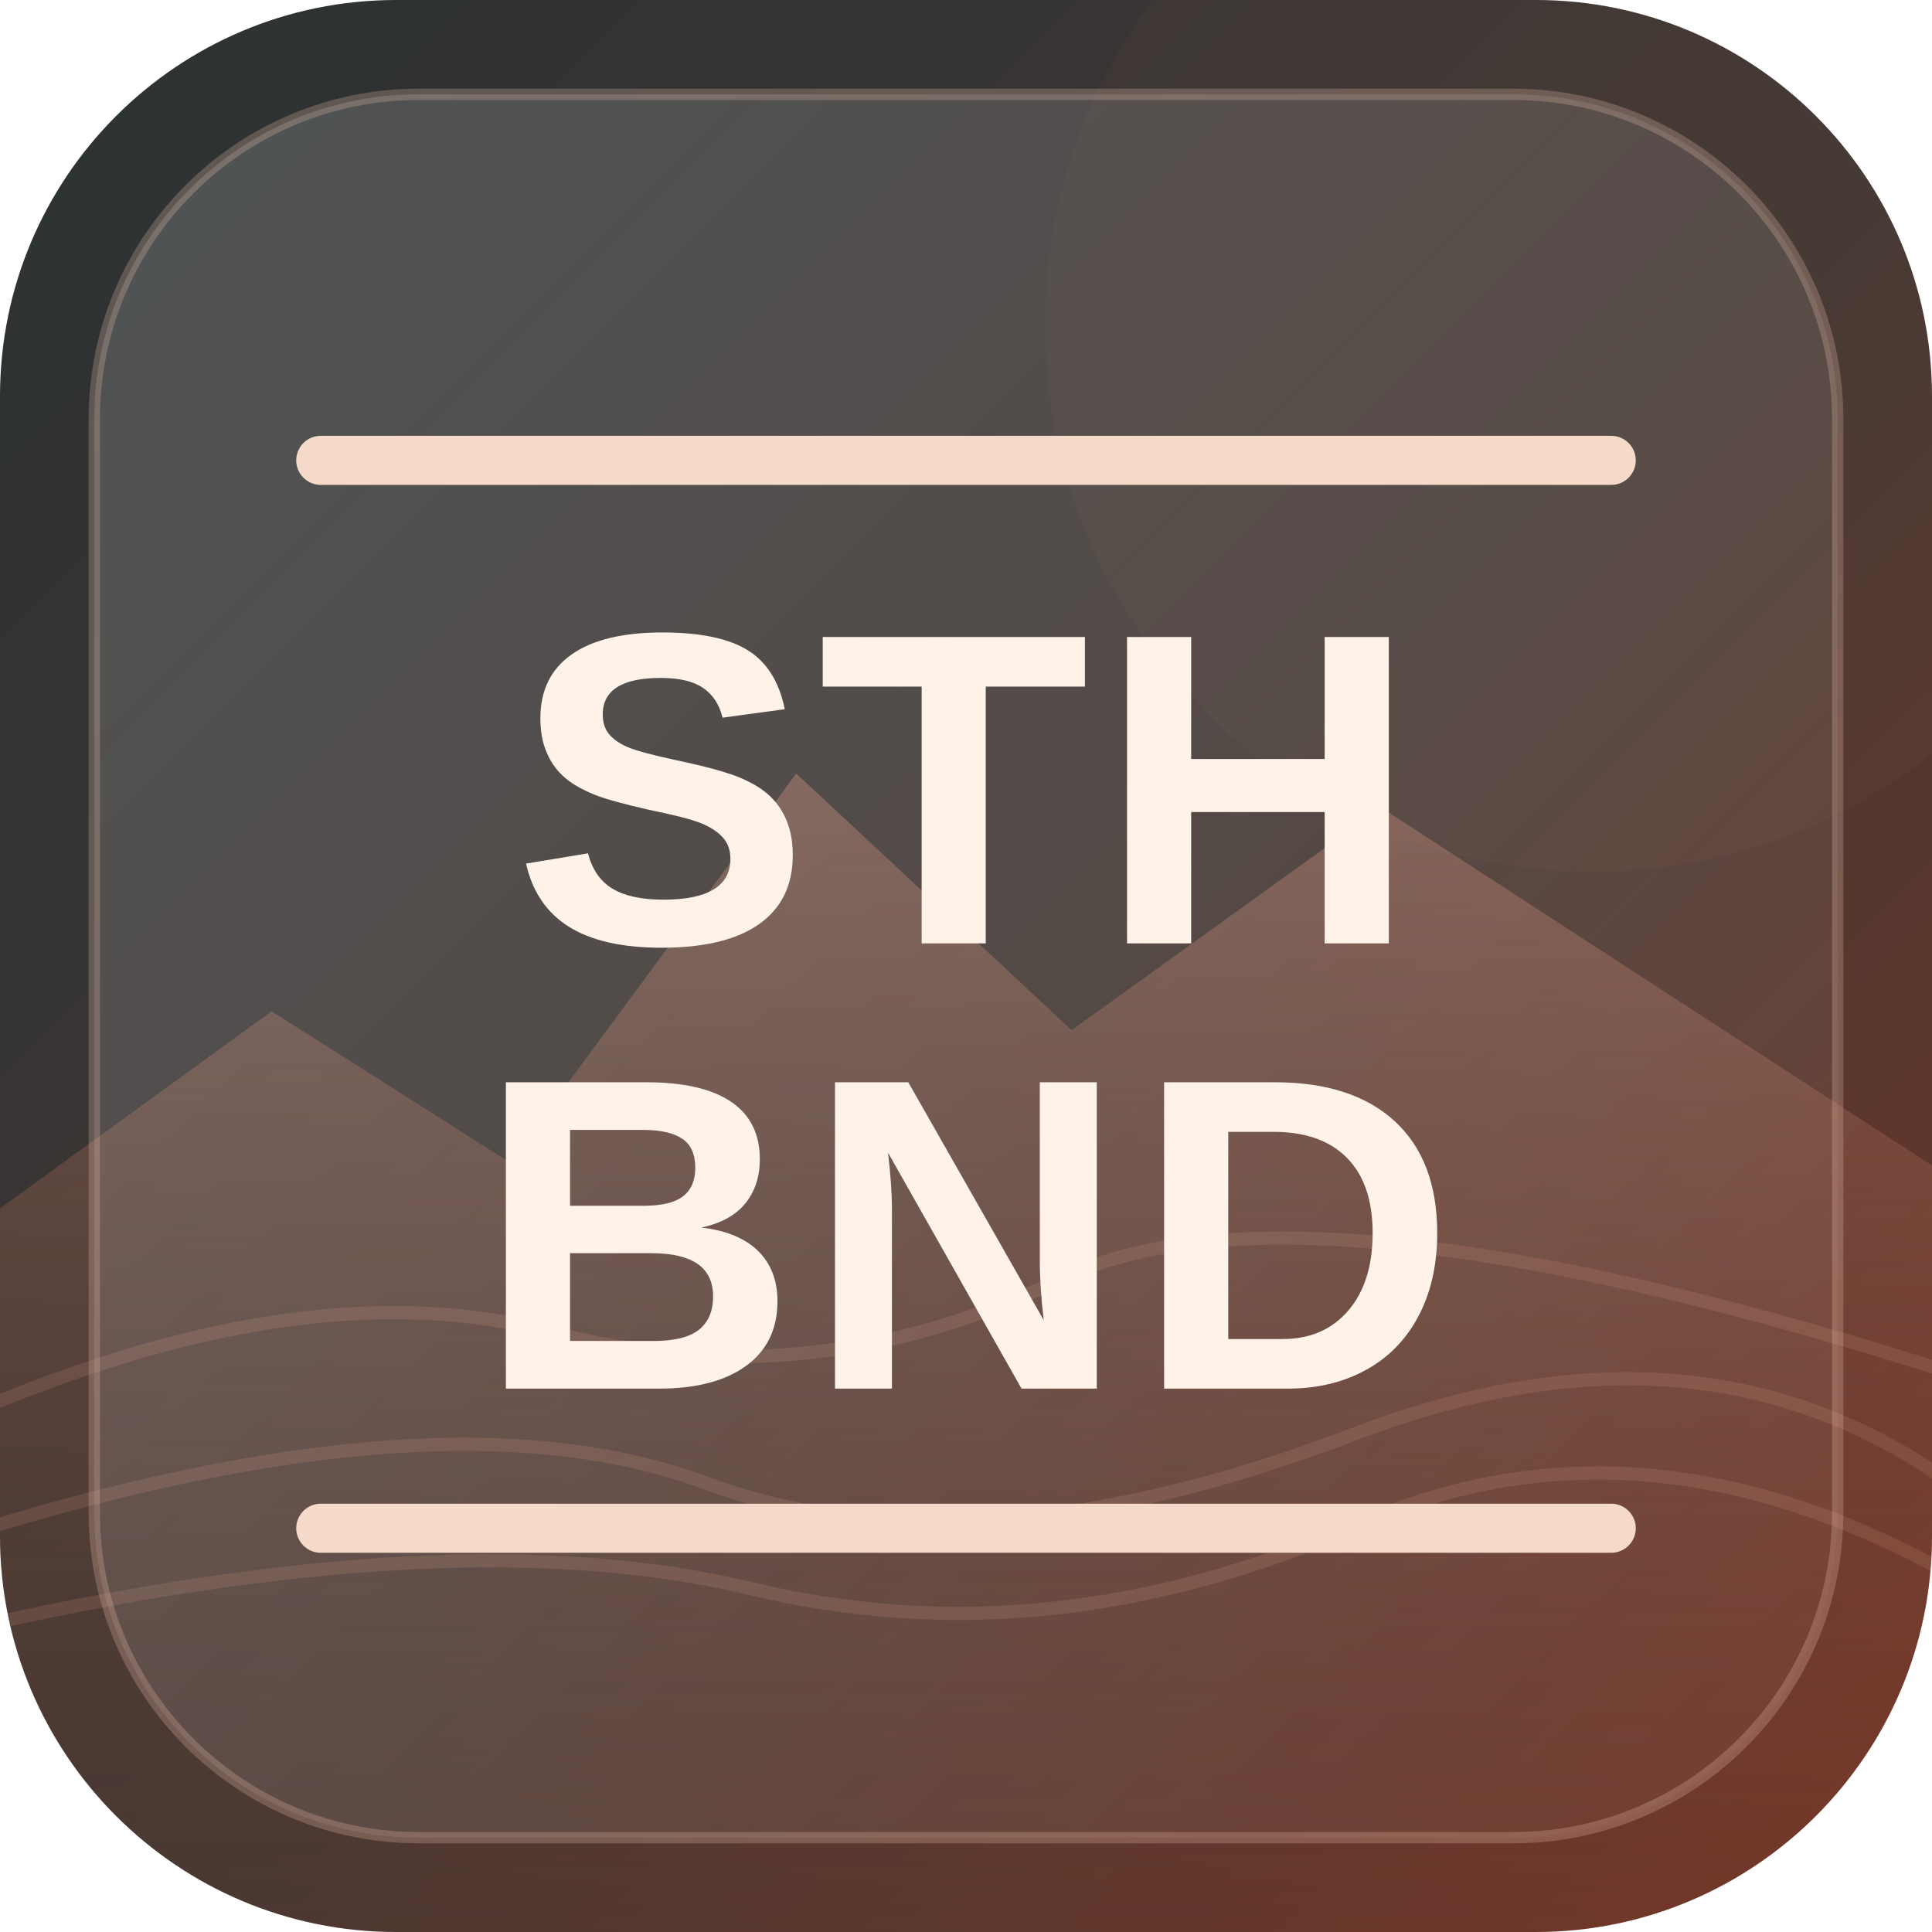
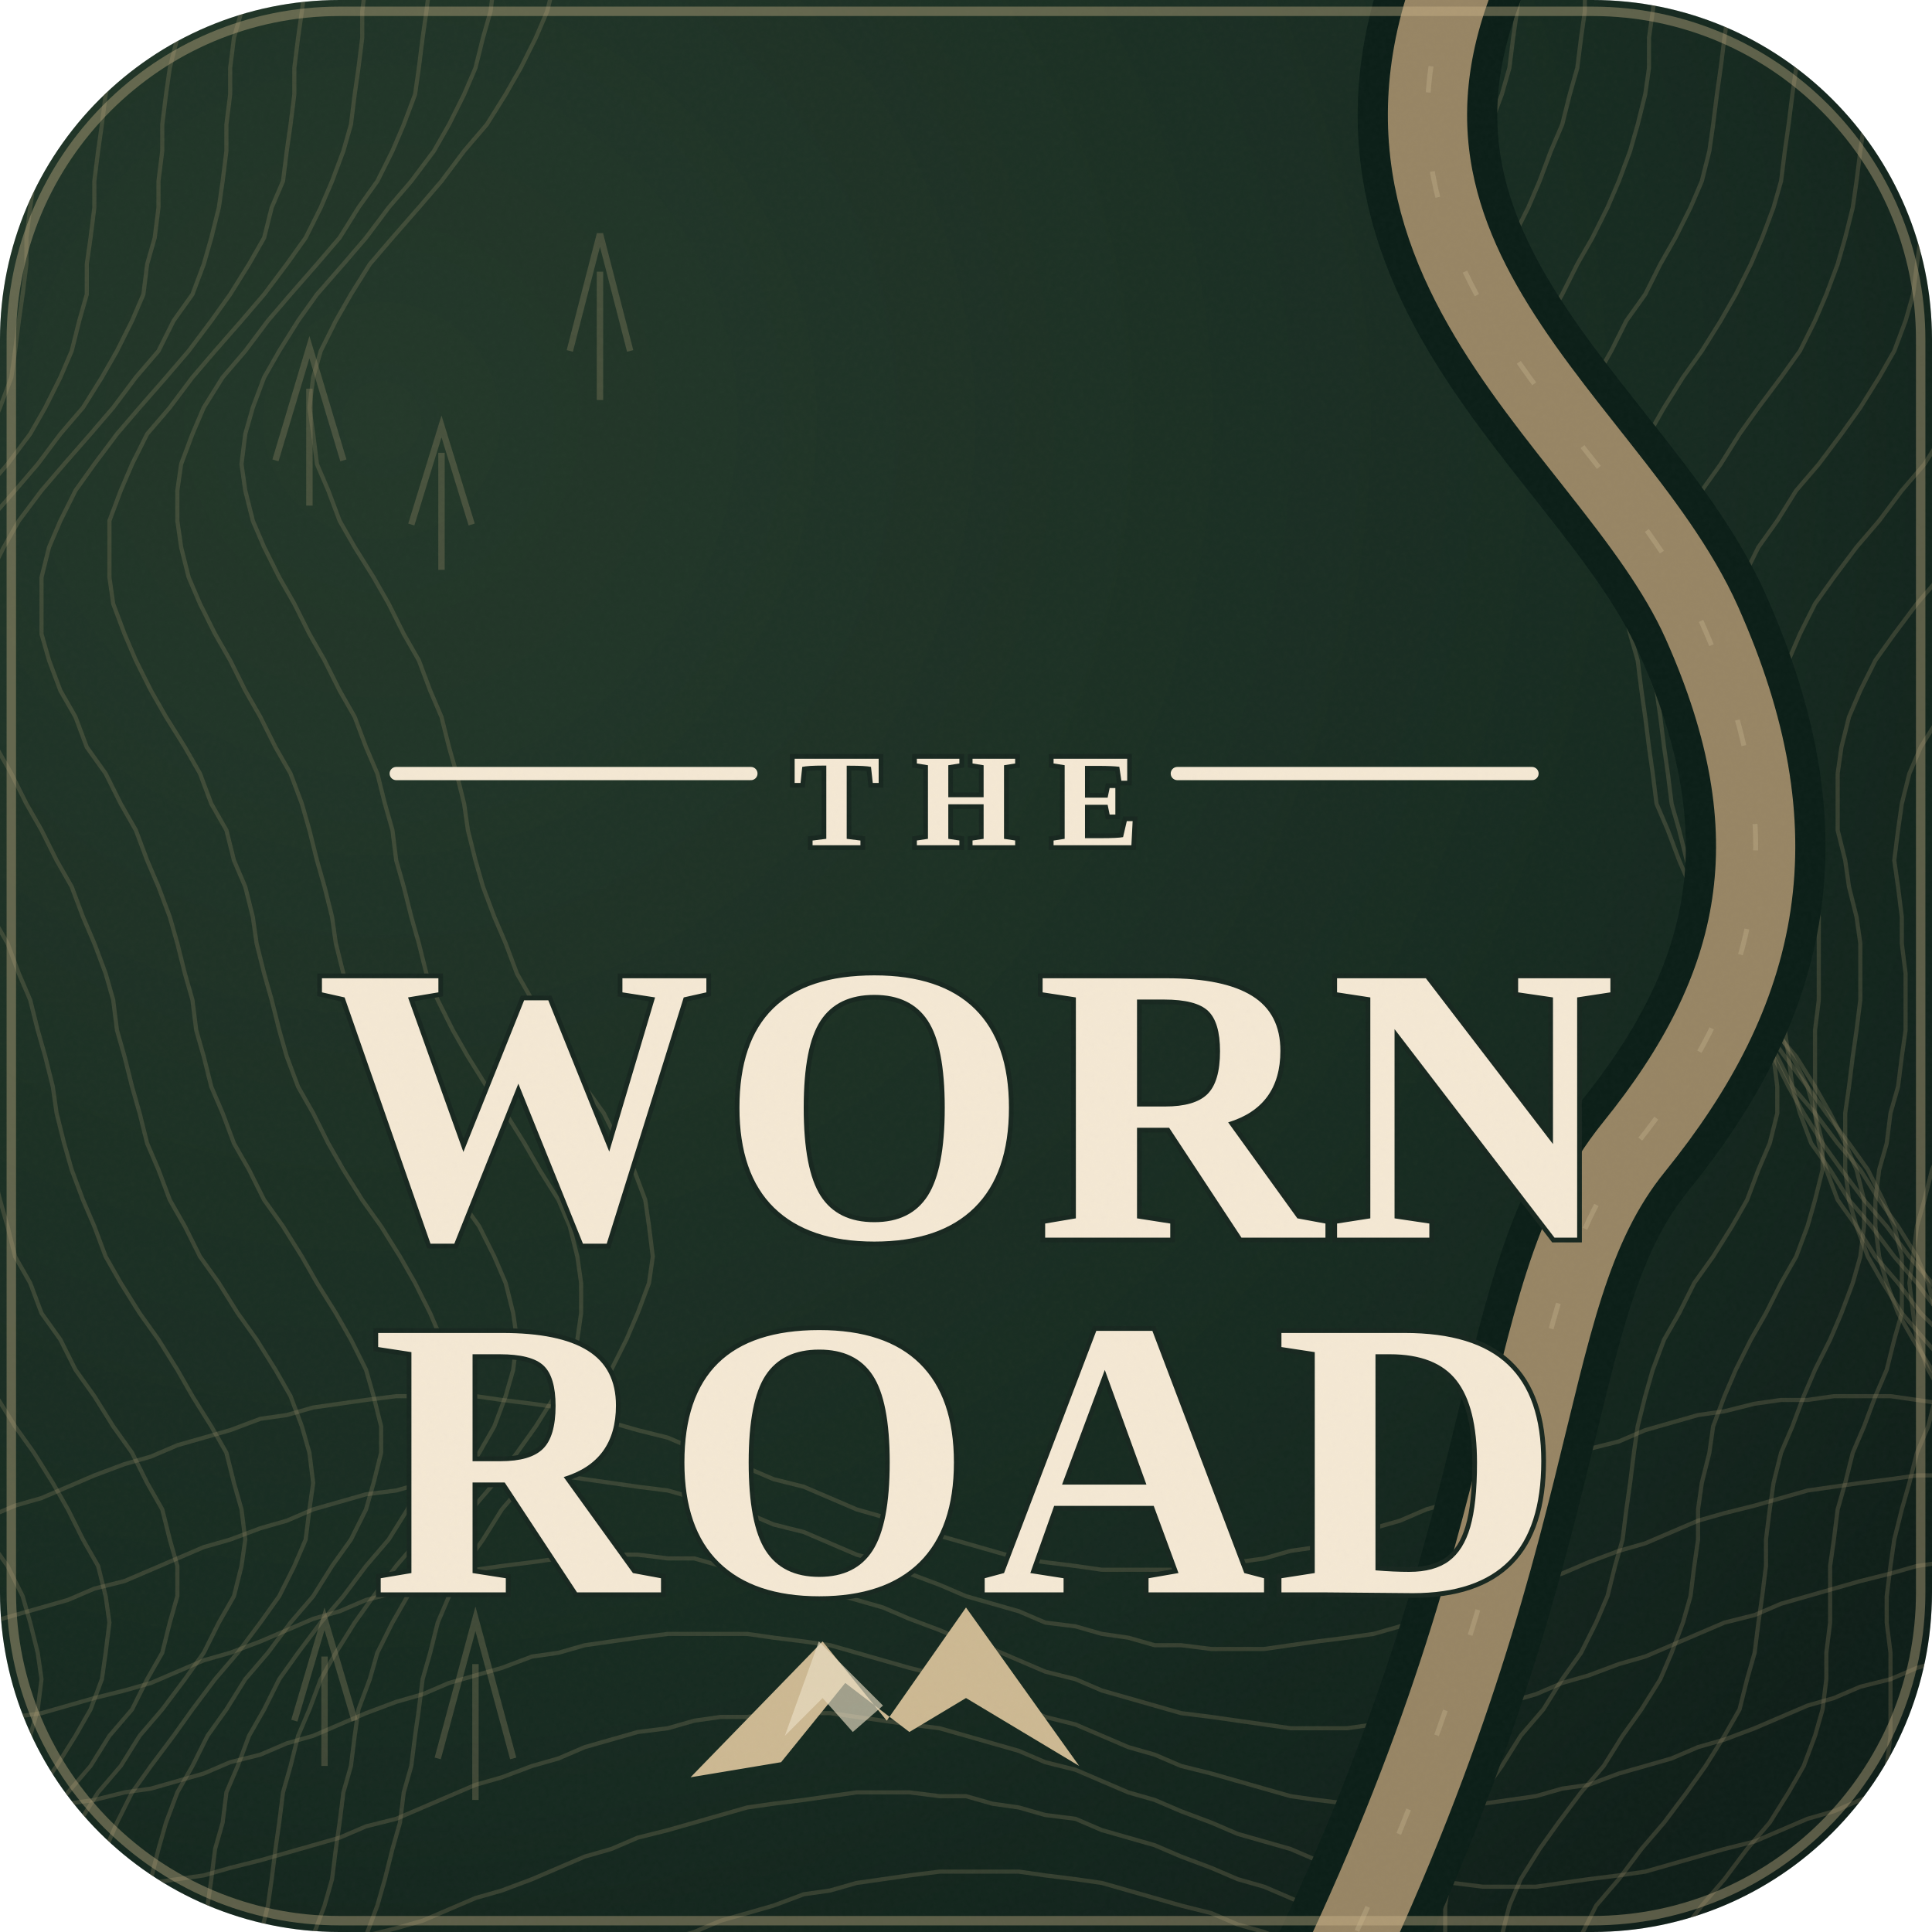
- <svg xmlns="http://www.w3.org/2000/svg" viewBox="0 0 512 512" role="img" aria-label="Southbound Logo STH über BND mit Bergmotiv">
+ <svg xmlns="http://www.w3.org/2000/svg" viewBox="0 0 512 512" role="img" aria-label="The Worn Road – Topografische Karte und kurviger Weg">
  <defs>
-     <linearGradient id="background" x1="0" y1="0" x2="1" y2="1">
-       <stop offset="0" stop-color="#2A3132" />
-       <stop offset=".54" stop-color="#423733" />
-       <stop offset="1" stop-color="#763626" />
-     </linearGradient>
-     <linearGradient id="pane" x1="0" y1="0" x2="1" y2="1">
-       <stop offset="0" stop-color="#FFFFFF" stop-opacity=".17" />
-       <stop offset="1" stop-color="#FFFFFF" stop-opacity=".025" />
-     </linearGradient>
-     <linearGradient id="range" x1="0" y1="0" x2="0" y2="1">
-       <stop offset="0" stop-color="#B27A68" stop-opacity=".48" />
-       <stop offset="1" stop-color="#763626" stop-opacity=".07" />
-     </linearGradient>
-     <clipPath id="mask">
-       <rect width="512" height="512" rx="105" />
+     <radialGradient id="forest" cx=".20" cy=".22" r="1">
+       <stop stop-color="#2B4030" />
+       <stop offset=".65" stop-color="#1B3025" />
+       <stop offset="1" stop-color="#111F1A" />
+     </radialGradient>
+     <filter id="grain">
+       <feTurbulence type="fractalNoise" baseFrequency=".7" numOctaves="3" seed="8" stitchTiles="stitch" />
+       <feColorMatrix type="saturate" values="0" />
+       <feComponentTransfer>
+         <feFuncA type="linear" slope=".12" />
+       </feComponentTransfer>
+     </filter>
+     <clipPath id="clip">
+       <rect width="512" height="512" rx="90" />
    </clipPath>
  </defs>
-   <g clip-path="url(#mask)">
-     <rect width="512" height="512" fill="url(#background)" />
-     <circle cx="422" cy="86" r="145" fill="#CC927A" fill-opacity=".04" />
-     <path d="M-30 342L72 268L135 308L211 205L284 273L366 214L543 329V550H-30Z" fill="url(#range)" />
-     <path d="M-20 380Q77 335 146 353T281 339T533 369M-10 407Q117 367 187 393T359 380T533 406M-10 432Q120 402 199 421T360 404T533 427" fill="none" stroke="#CC927A" stroke-opacity=".19" stroke-width="3.5" />
-     <rect x="25" y="25" width="462" height="462" rx="86" fill="url(#pane)" stroke="#F6C8B4" stroke-opacity=".25" stroke-width="3" />
-     <path d="M85 122H427M85 405H427" fill="none" stroke="#F5D9C9" stroke-width="13" stroke-linecap="round" />
-     <g fill="#FFF3E9" font-family="Arial,Helvetica,sans-serif" font-size="118" font-weight="900" text-anchor="middle" letter-spacing="2">
-       <text x="256" y="250" textLength="326" lengthAdjust="spacingAndGlyphs">STH</text>
-       <text x="256" y="368" textLength="326" lengthAdjust="spacingAndGlyphs">BND</text>
+   <g clip-path="url(#clip)">
+     <rect width="512" height="512" fill="url(#forest)" />
+     <g fill="none" stroke="#C1AB82" stroke-width="1.1" stroke-opacity=".26">
+       <path d="M-159 -50 L-157 -43 L-153 -35 L-148 -28 L-143 -20 L-136 -13 L-130 -5 L-123 3 L-116 10 L-109 18 L-103 25 L-98 33 L-94 40 L-91 48 L-90 55 L-89 63 L-89 70 L-90 78 L-91 85 L-93 93 L-95 100 L-96 108 L-98 115 L-99 123 L-100 130 L-100 138 L-101 145 L-101 153 L-102 160 L-103 168 L-104 175 L-107 183 L-110 190 L-114 198 L-119 205 L-124 213 L-131 220 L-137 228 L-143 235 L-150 243 L-156 250 L-160 258 L-164 265 L-167 273 L-169 280 L-169 288 L-168 295 L-166 303 L-163 310 L-160 318 L-156 325 L-152 333 L-148 340 L-144 348 L-141 355 L-138 363 L-136 370 L-134 378 L-132 385 L-130 393 L-129 400 L-127 408 L-125 415 L-122 423 L-118 430 L-114 438 L-110 445 L-105 453 L-100 460 L-95 468 L-90 475 L-86 483 L-83 490 L-80 498 L-79 505 L-79 513 L-81 520 L-84 528 L-88 535 L-92 543 L-98 550 L-104 558 L-109 565 L-115 573 L-120 580" />
+       <path d="M-136 -50 L-132 -43 L-127 -35 L-121 -28 L-114 -20 L-107 -13 L-100 -5 L-93 3 L-87 10 L-82 18 L-77 25 L-74 33 L-72 40 L-71 48 L-71 55 L-72 63 L-73 70 L-74 78 L-76 85 L-78 93 L-79 100 L-81 108 L-82 115 L-82 123 L-83 130 L-83 138 L-84 145 L-85 153 L-86 160 L-88 168 L-91 175 L-95 183 L-99 190 L-105 198 L-111 205 L-117 213 L-123 220 L-130 228 L-136 235 L-141 243 L-145 250 L-148 258 L-150 265 L-151 273 L-151 280 L-149 288 L-146 295 L-143 303 L-139 310 L-135 318 L-131 325 L-127 333 L-124 340 L-121 348 L-118 355 L-116 363 L-114 370 L-113 378 L-111 385 L-109 393 L-107 400 L-105 408 L-101 415 L-98 423 L-93 430 L-88 438 L-83 445 L-78 453 L-73 460 L-69 468 L-66 475 L-63 483 L-61 490 L-61 498 L-62 505 L-65 513 L-68 520 L-73 528 L-78 535 L-84 543 L-90 550 L-95 558 L-101 565 L-106 573 L-110 580" />
+       <path d="M-110 -50 L-104 -43 L-98 -35 L-91 -28 L-84 -20 L-77 -13 L-71 -5 L-65 3 L-61 10 L-57 18 L-55 25 L-53 33 L-53 40 L-53 48 L-54 55 L-56 63 L-58 70 L-59 78 L-61 85 L-62 93 L-63 100 L-64 108 L-65 115 L-65 123 L-66 130 L-66 138 L-68 145 L-69 153 L-72 160 L-76 168 L-80 175 L-85 183 L-91 190 L-97 198 L-103 205 L-110 213 L-116 220 L-122 228 L-126 235 L-130 243 L-132 250 L-133 258 L-133 265 L-132 273 L-129 280 L-126 288 L-122 295 L-118 303 L-114 310 L-110 318 L-107 325 L-104 333 L-101 340 L-99 348 L-97 355 L-95 363 L-94 370 L-92 378 L-90 385 L-87 393 L-84 400 L-81 408 L-77 415 L-72 423 L-67 430 L-62 438 L-57 445 L-52 453 L-49 460 L-46 468 L-44 475 L-43 483 L-44 490 L-46 498 L-49 505 L-53 513 L-58 520 L-64 528 L-70 535 L-76 543 L-81 550 L-86 558 L-91 565 L-95 573 L-98 580" />
+       <path d="M-82 -50 L-75 -43 L-68 -35 L-61 -28 L-55 -20 L-49 -13 L-44 -5 L-40 3 L-37 10 L-35 18 L-35 25 L-35 33 L-36 40 L-37 48 L-39 55 L-41 63 L-43 70 L-44 78 L-45 85 L-46 93 L-47 100 L-47 108 L-48 115 L-48 123 L-49 130 L-51 138 L-53 145 L-56 153 L-60 160 L-65 168 L-71 175 L-77 183 L-83 190 L-90 198 L-96 205 L-102 213 L-107 220 L-111 228 L-113 235 L-115 243 L-115 250 L-114 258 L-112 265 L-109 273 L-106 280 L-102 288 L-97 295 L-94 303 L-90 310 L-86 318 L-84 325 L-81 333 L-79 340 L-78 348 L-76 355 L-74 363 L-72 370 L-70 378 L-67 385 L-64 393 L-60 400 L-55 408 L-51 415 L-46 423 L-41 430 L-36 438 L-32 445 L-28 453 L-26 460 L-25 468 L-26 475 L-27 483 L-30 490 L-34 498 L-39 505 L-44 513 L-50 520 L-56 528 L-61 535 L-67 543 L-72 550 L-76 558 L-79 565 L-81 573 L-83 580" />
+       <path d="M-52 -50 L-45 -43 L-39 -35 L-33 -28 L-27 -20 L-23 -13 L-20 -5 L-18 3 L-17 10 L-17 18 L-17 25 L-19 33 L-20 40 L-22 48 L-24 55 L-26 63 L-27 70 L-28 78 L-29 85 L-29 93 L-30 100 L-30 108 L-31 115 L-32 123 L-35 130 L-37 138 L-41 145 L-46 153 L-51 160 L-57 168 L-63 175 L-70 183 L-76 190 L-82 198 L-87 205 L-92 213 L-95 220 L-97 228 L-97 235 L-97 243 L-95 250 L-92 258 L-89 265 L-85 273 L-81 280 L-77 288 L-73 295 L-69 303 L-66 310 L-64 318 L-62 325 L-60 333 L-58 340 L-57 348 L-55 355 L-53 363 L-50 370 L-47 378 L-43 385 L-39 393 L-34 400 L-29 408 L-24 415 L-19 423 L-15 430 L-11 438 L-9 445 L-7 453 L-7 460 L-9 468 L-11 475 L-15 483 L-19 490 L-24 498 L-30 505 L-36 513 L-42 520 L-47 528 L-52 535 L-56 543 L-60 550 L-63 558 L-65 565 L-67 573 L-68 580" />
+       <path d="M-23 -50 L-16 -43 L-11 -35 L-6 -28 L-3 -20 L-0 -13 L1 -5 L2 3 L1 10 L-0 18 L-2 25 L-4 33 L-5 40 L-7 48 L-9 55 L-10 63 L-10 70 L-11 78 L-11 85 L-12 93 L-13 100 L-14 108 L-16 115 L-19 123 L-22 130 L-26 138 L-31 145 L-37 153 L-43 160 L-50 168 L-56 175 L-62 183 L-68 190 L-72 198 L-76 205 L-78 213 L-79 220 L-79 228 L-78 235 L-75 243 L-72 250 L-68 258 L-64 265 L-60 273 L-56 280 L-52 288 L-49 295 L-46 303 L-44 310 L-42 318 L-41 325 L-39 333 L-37 340 L-35 348 L-33 355 L-30 363 L-26 370 L-22 378 L-18 385 L-13 393 L-8 400 L-3 408 L2 415 L6 423 L8 430 L10 438 L11 445 L10 453 L8 460 L5 468 L0 475 L-5 483 L-10 490 L-16 498 L-22 505 L-28 513 L-33 520 L-37 528 L-41 535 L-44 543 L-47 550 L-48 558 L-50 565 L-51 573 L-52 580" />
+       <path d="M6 -50 L11 -43 L14 -35 L17 -28 L19 -20 L20 -13 L19 -5 L18 3 L17 10 L15 18 L13 25 L11 33 L10 40 L9 48 L8 55 L7 63 L7 70 L6 78 L5 85 L4 93 L3 100 L0 108 L-3 115 L-7 123 L-12 130 L-17 138 L-24 145 L-30 153 L-36 160 L-43 168 L-48 175 L-53 183 L-57 190 L-60 198 L-61 205 L-61 213 L-60 220 L-58 228 L-55 235 L-51 243 L-47 250 L-43 258 L-39 265 L-35 273 L-32 280 L-29 288 L-27 295 L-25 303 L-23 310 L-21 318 L-20 325 L-18 333 L-16 340 L-13 348 L-9 355 L-5 363 L-1 370 L4 378 L9 385 L14 393 L18 400 L22 408 L26 415 L28 423 L29 430 L28 438 L27 445 L24 453 L20 460 L15 468 L10 475 L4 483 L-2 490 L-8 498 L-13 505 L-18 513 L-22 520 L-25 528 L-28 535 L-30 543 L-32 550 L-33 558 L-34 565 L-35 573 L-37 580" />
+       <path d="M31 -50 L35 -43 L37 -35 L38 -28 L38 -20 L37 -13 L35 -5 L34 3 L32 10 L30 18 L28 25 L27 33 L26 40 L25 48 L25 55 L24 63 L23 70 L23 78 L21 85 L19 93 L16 100 L12 108 L8 115 L2 123 L-4 130 L-10 138 L-16 145 L-23 153 L-29 160 L-34 168 L-38 175 L-41 183 L-43 190 L-43 198 L-43 205 L-41 213 L-38 220 L-35 228 L-31 235 L-27 243 L-22 250 L-19 258 L-15 265 L-12 273 L-9 280 L-7 288 L-5 295 L-4 303 L-2 310 L-0 318 L2 325 L4 333 L8 340 L11 348 L16 355 L20 363 L25 370 L30 378 L35 385 L39 393 L43 400 L45 408 L47 415 L47 423 L45 430 L43 438 L39 445 L35 453 L29 460 L24 468 L18 475 L12 483 L6 490 L1 498 L-3 505 L-7 513 L-9 520 L-12 528 L-13 535 L-15 543 L-16 550 L-17 558 L-18 565 L-20 573 L-22 580" />
+       <path d="M54 -50 L56 -43 L56 -35 L55 -28 L54 -20 L52 -13 L50 -5 L49 3 L47 10 L45 18 L44 25 L43 33 L43 40 L42 48 L42 55 L41 63 L39 70 L38 78 L35 85 L31 93 L27 100 L22 108 L16 115 L10 123 L4 130 L-3 138 L-9 145 L-14 153 L-19 160 L-22 168 L-24 175 L-25 183 L-25 190 L-24 198 L-21 205 L-18 213 L-14 220 L-10 228 L-6 235 L-2 243 L2 250 L5 258 L8 265 L10 273 L12 280 L14 288 L15 295 L17 303 L19 310 L22 318 L25 325 L28 333 L32 340 L37 348 L42 355 L47 363 L51 370 L56 378 L60 385 L62 393 L64 400 L65 408 L64 415 L62 423 L58 430 L54 438 L49 445 L43 453 L37 460 L32 468 L26 475 L21 483 L16 490 L12 498 L9 505 L7 513 L5 520 L4 528 L3 535 L1 543 L0 550 L-1 558 L-3 565 L-5 573 L-8 580" />
+       <path d="M74 -50 L74 -43 L73 -35 L71 -28 L69 -20 L67 -13 L65 -5 L64 3 L62 10 L61 18 L61 25 L60 33 L60 40 L59 48 L58 55 L56 63 L54 70 L51 78 L46 85 L42 93 L36 100 L30 108 L24 115 L17 123 L11 130 L5 138 L1 145 L-3 153 L-6 160 L-7 168 L-7 175 L-6 183 L-4 190 L-1 198 L3 205 L7 213 L11 220 L15 228 L19 235 L22 243 L25 250 L28 258 L30 265 L31 273 L33 280 L35 288 L37 295 L39 303 L42 310 L45 318 L49 325 L53 333 L58 340 L63 348 L68 355 L73 363 L77 370 L80 378 L82 385 L83 393 L82 400 L81 408 L78 415 L74 423 L69 430 L63 438 L57 445 L51 453 L46 460 L40 468 L35 475 L31 483 L28 490 L25 498 L24 505 L22 513 L21 520 L20 528 L18 535 L17 543 L15 550 L13 558 L11 565 L8 573 L5 580" />
+       <path d="M91 -50 L90 -43 L88 -35 L86 -28 L84 -20 L82 -13 L81 -5 L80 3 L79 10 L78 18 L78 25 L77 33 L76 40 L75 48 L72 55 L70 63 L66 70 L61 78 L56 85 L50 93 L44 100 L37 108 L31 115 L25 123 L20 130 L16 138 L13 145 L11 153 L11 160 L11 168 L13 175 L16 183 L20 190 L23 198 L28 205 L32 213 L36 220 L39 228 L42 235 L45 243 L47 250 L49 258 L51 265 L52 273 L54 280 L56 288 L59 295 L62 303 L66 310 L70 318 L75 325 L80 333 L84 340 L89 348 L93 355 L97 363 L99 370 L101 378 L101 385 L99 393 L97 400 L93 408 L88 415 L83 423 L77 430 L71 438 L65 445 L60 453 L55 460 L51 468 L47 475 L44 483 L42 490 L40 498 L39 505 L38 513 L37 520 L35 528 L34 535 L32 543 L30 550 L27 558 L24 565 L21 573 L19 580" />
+       <path d="M106 -50 L104 -43 L103 -35 L101 -28 L99 -20 L98 -13 L97 -5 L96 3 L96 10 L95 18 L94 25 L93 33 L91 40 L88 48 L85 55 L81 63 L76 70 L70 78 L64 85 L57 93 L51 100 L45 108 L39 115 L35 123 L32 130 L29 138 L29 145 L29 153 L30 160 L33 168 L36 175 L40 183 L44 190 L49 198 L53 205 L56 213 L60 220 L62 228 L65 235 L67 243 L68 250 L70 258 L72 265 L74 273 L76 280 L79 288 L83 295 L87 303 L91 310 L96 318 L101 325 L106 333 L110 340 L114 348 L117 355 L118 363 L119 370 L118 378 L116 385 L112 393 L108 400 L103 408 L97 415 L91 423 L85 430 L79 438 L74 445 L70 453 L66 460 L63 468 L60 475 L59 483 L57 490 L56 498 L55 505 L54 513 L52 520 L50 528 L48 535 L46 543 L43 550 L40 558 L38 565 L35 573 L34 580" />
+       <path d="M121 -50 L119 -43 L118 -35 L116 -28 L115 -20 L114 -13 L114 -5 L113 3 L112 10 L111 18 L110 25 L107 33 L104 40 L100 48 L95 55 L90 63 L84 70 L77 78 L71 85 L65 93 L59 100 L54 108 L51 115 L48 123 L47 130 L47 138 L48 145 L50 153 L53 160 L57 168 L61 175 L65 183 L69 190 L73 198 L77 205 L80 213 L82 220 L84 228 L86 235 L88 243 L89 250 L91 258 L93 265 L96 273 L100 280 L103 288 L108 295 L113 303 L117 310 L122 318 L127 325 L131 333 L134 340 L136 348 L137 355 L136 363 L134 370 L131 378 L127 385 L122 393 L117 400 L111 408 L105 415 L99 423 L94 430 L89 438 L85 445 L82 453 L79 460 L77 468 L75 475 L74 483 L73 490 L72 498 L71 505 L69 513 L67 520 L65 528 L62 535 L59 543 L56 550 L54 558 L52 565 L51 573 L51 580" />
+       <path d="M136 -50 L135 -43 L133 -35 L133 -28 L132 -20 L131 -13 L131 -5 L130 3 L128 10 L126 18 L123 25 L119 33 L115 40 L109 48 L103 55 L97 63 L91 70 L84 78 L79 85 L74 93 L70 100 L67 108 L65 115 L64 123 L65 130 L67 138 L70 145 L74 153 L78 160 L82 168 L86 175 L90 183 L94 190 L97 198 L100 205 L102 213 L104 220 L105 228 L107 235 L109 243 L111 250 L113 258 L116 265 L120 273 L124 280 L129 288 L134 295 L139 303 L143 310 L148 318 L151 325 L153 333 L154 340 L154 348 L153 355 L150 363 L147 370 L142 378 L137 385 L131 393 L125 400 L119 408 L113 415 L108 423 L104 430 L100 438 L98 445 L95 453 L94 460 L93 468 L91 475 L90 483 L89 490 L88 498 L86 505 L83 513 L81 520 L78 528 L75 535 L73 543 L71 550 L69 558 L69 565 L69 573 L71 580" />
+       <path d="M152 -50 L151 -43 L150 -35 L149 -28 L149 -20 L148 -13 L147 -5 L145 3 L142 10 L138 18 L134 25 L129 33 L123 40 L117 48 L111 55 L104 63 L98 70 L93 78 L89 85 L85 93 L83 100 L82 108 L83 115 L84 123 L87 130 L90 138 L94 145 L99 153 L103 160 L107 168 L111 175 L114 183 L117 190 L119 198 L121 205 L123 213 L124 220 L126 228 L128 235 L131 243 L134 250 L137 258 L141 265 L146 273 L150 280 L155 288 L160 295 L164 303 L168 310 L171 318 L172 325 L173 333 L172 340 L169 348 L166 355 L162 363 L156 370 L151 378 L145 385 L139 393 L133 400 L128 408 L123 415 L119 423 L116 430 L114 438 L112 445 L111 453 L110 460 L109 468 L107 475 L106 483 L104 490 L102 498 L100 505 L97 513 L94 520 L92 528 L89 535 L88 543 L87 550 L87 558 L88 565 L91 573 L95 580" />
+       <path d="M541 -50 L543 -43 L546 -35 L549 -28 L554 -20 L560 -13 L566 -5 L572 3 L578 10 L584 18 L589 25 L593 33 L596 40 L598 48 L599 55 L599 63 L599 70 L599 78 L598 85 L598 93 L598 100 L599 108 L600 115 L602 123 L604 130 L606 138 L607 145 L608 153 L609 160 L608 168 L605 175 L602 183 L598 190 L593 198 L587 205 L581 213 L575 220 L569 228 L564 235 L560 243 L557 250 L555 258 L553 265 L553 273 L552 280 L552 288 L551 295 L550 303 L548 310 L546 318 L543 325 L540 333 L536 340 L533 348 L530 355 L527 363 L526 370 L526 378 L527 385 L530 393 L534 400 L538 408 L543 415 L548 423 L553 430 L558 438 L562 445 L566 453 L569 460 L571 468 L572 475 L573 483 L574 490 L575 498 L577 505 L579 513 L582 520 L585 528 L590 535 L594 543 L599 550 L604 558 L608 565 L611 573 L614 580" />
+       <path d="M538 -50 L542 -43 L547 -35 L552 -28 L558 -20 L565 -13 L571 -5 L577 3 L582 10 L586 18 L589 25 L591 33 L591 40 L591 48 L591 55 L590 63 L588 70 L588 78 L587 85 L587 93 L588 100 L589 108 L590 115 L591 123 L593 130 L593 138 L593 145 L592 153 L590 160 L586 168 L582 175 L576 183 L570 190 L564 198 L558 205 L552 213 L547 220 L543 228 L540 235 L537 243 L536 250 L535 258 L535 265 L535 273 L535 280 L534 288 L533 295 L532 303 L529 310 L527 318 L524 325 L521 333 L518 340 L517 348 L516 355 L516 363 L518 370 L520 378 L524 385 L529 393 L534 400 L540 408 L545 415 L551 423 L555 430 L559 438 L562 445 L564 453 L566 460 L567 468 L568 475 L568 483 L570 490 L571 498 L574 505 L577 513 L581 520 L585 528 L589 535 L593 543 L597 550 L600 558 L602 565 L603 573 L602 580" />
+       <path d="M540 -50 L545 -43 L551 -35 L557 -28 L563 -20 L569 -13 L574 -5 L578 3 L581 10 L583 18 L583 25 L583 33 L582 40 L580 48 L578 55 L577 63 L575 70 L575 78 L575 85 L575 93 L576 100 L576 108 L577 115 L578 123 L577 130 L576 138 L573 145 L570 153 L565 160 L560 168 L554 175 L548 183 L541 190 L535 198 L530 205 L526 213 L523 220 L520 228 L519 235 L519 243 L519 250 L519 258 L519 265 L519 273 L519 280 L518 288 L517 295 L515 303 L512 310 L510 318 L508 325 L507 333 L506 340 L507 348 L508 355 L511 363 L515 370 L520 378 L526 385 L532 393 L538 400 L543 408 L548 415 L552 423 L556 430 L558 438 L560 445 L560 453 L561 460 L562 468 L563 475 L564 483 L566 490 L568 498 L571 505 L575 513 L579 520 L582 528 L586 535 L588 543 L590 550 L590 558 L590 565 L588 573 L584 580" />
+       <path d="M543 -50 L549 -43 L555 -35 L561 -28 L566 -20 L569 -13 L572 -5 L574 3 L574 10 L573 18 L572 25 L570 33 L567 40 L565 48 L563 55 L562 63 L561 70 L560 78 L561 85 L561 93 L561 100 L561 108 L561 115 L559 123 L557 130 L553 138 L549 145 L543 153 L537 160 L531 168 L525 175 L519 183 L514 190 L509 198 L506 205 L504 213 L503 220 L502 228 L503 235 L504 243 L504 250 L505 258 L505 265 L505 273 L504 280 L503 288 L501 295 L500 303 L498 310 L497 318 L497 325 L498 333 L500 340 L503 348 L507 355 L512 363 L518 370 L524 378 L530 385 L536 393 L541 400 L546 408 L549 415 L551 423 L553 430 L554 438 L554 445 L555 453 L555 460 L556 468 L557 475 L559 483 L561 490 L564 498 L567 505 L571 513 L573 520 L576 528 L577 535 L577 543 L576 550 L574 558 L570 565 L566 573 L561 580" />
+       <path d="M547 -50 L552 -43 L557 -35 L560 -28 L563 -20 L564 -13 L564 -5 L563 3 L561 10 L559 18 L556 25 L553 33 L550 40 L548 48 L546 55 L545 63 L545 70 L545 78 L545 85 L544 93 L544 100 L542 108 L540 115 L536 123 L532 130 L527 138 L521 145 L514 153 L508 160 L502 168 L497 175 L493 183 L490 190 L488 198 L487 205 L487 213 L487 220 L489 228 L490 235 L492 243 L493 250 L493 258 L493 265 L492 273 L491 280 L490 288 L489 295 L489 303 L489 310 L490 318 L492 325 L495 333 L499 340 L504 348 L510 355 L517 363 L523 370 L529 378 L534 385 L539 393 L542 400 L545 408 L546 415 L547 423 L547 430 L547 438 L547 445 L547 453 L548 460 L549 468 L551 475 L553 483 L555 490 L558 498 L560 505 L562 513 L563 520 L563 528 L562 535 L559 543 L555 550 L551 558 L545 565 L540 573 L534 580" />
+       <path d="M547 -50 L551 -43 L553 -35 L554 -28 L554 -20 L552 -13 L550 -5 L547 3 L543 10 L540 18 L536 25 L534 33 L531 40 L530 48 L529 55 L528 63 L528 70 L527 78 L526 85 L525 93 L522 100 L519 108 L515 115 L510 123 L504 130 L498 138 L492 145 L486 153 L481 160 L477 168 L474 175 L472 183 L471 190 L472 198 L473 205 L475 213 L477 220 L479 228 L480 235 L482 243 L482 250 L482 258 L482 265 L481 273 L481 280 L481 288 L481 295 L482 303 L484 310 L487 318 L492 325 L497 333 L503 340 L509 348 L516 355 L522 363 L527 370 L532 378 L535 385 L538 393 L539 400 L540 408 L539 415 L539 423 L538 430 L538 438 L538 445 L538 453 L539 460 L541 468 L543 475 L545 483 L547 490 L548 498 L548 505 L548 513 L547 520 L544 528 L540 535 L535 543 L530 550 L524 558 L517 565 L512 573 L506 580" />
+       <path d="M542 -50 L543 -43 L542 -35 L540 -28 L538 -20 L534 -13 L530 -5 L526 3 L522 10 L519 18 L516 25 L514 33 L512 40 L511 48 L510 55 L509 63 L508 70 L507 78 L505 85 L502 93 L498 100 L493 108 L488 115 L482 123 L476 130 L471 138 L466 145 L462 153 L459 160 L457 168 L457 175 L457 183 L459 190 L461 198 L464 205 L466 213 L469 220 L471 228 L472 235 L473 243 L473 250 L473 258 L473 265 L473 273 L474 280 L475 288 L477 295 L480 303 L485 310 L490 318 L496 325 L502 333 L508 340 L514 348 L520 355 L524 363 L528 370 L530 378 L531 385 L532 393 L531 400 L530 408 L529 415 L528 423 L527 430 L527 438 L527 445 L528 453 L529 460 L531 468 L532 475 L533 483 L533 490 L533 498 L531 505 L528 513 L524 520 L519 528 L513 535 L507 543 L501 550 L495 558 L489 565 L485 573 L481 580" />
+       <path d="M530 -50 L528 -43 L525 -35 L521 -28 L516 -20 L512 -13 L507 -5 L503 3 L500 10 L497 18 L495 25 L494 33 L493 40 L492 48 L491 55 L489 63 L487 70 L484 78 L481 85 L477 93 L472 100 L466 108 L461 115 L456 123 L451 130 L447 138 L444 145 L443 153 L443 160 L444 168 L446 175 L449 183 L452 190 L455 198 L458 205 L461 213 L463 220 L464 228 L465 235 L466 243 L466 250 L466 258 L467 265 L468 273 L470 280 L474 288 L478 295 L483 303 L488 310 L494 318 L500 325 L506 333 L512 340 L516 348 L520 355 L522 363 L523 370 L523 378 L522 385 L521 393 L519 400 L517 408 L516 415 L515 423 L515 430 L515 438 L515 445 L516 453 L517 460 L517 468 L517 475 L516 483 L515 490 L512 498 L508 505 L503 513 L497 520 L491 528 L484 535 L478 543 L473 550 L468 558 L464 565 L461 573 L459 580" />
+       <path d="M511 -50 L507 -43 L502 -35 L497 -28 L492 -20 L487 -13 L483 -5 L480 3 L478 10 L476 18 L475 25 L474 33 L473 40 L472 48 L470 55 L467 63 L464 70 L460 78 L456 85 L451 93 L446 100 L441 108 L437 115 L433 123 L431 130 L430 138 L430 145 L431 153 L433 160 L437 168 L440 175 L444 183 L448 190 L451 198 L454 205 L456 213 L457 220 L458 228 L459 235 L460 243 L460 250 L462 258 L464 265 L467 273 L471 280 L475 288 L481 295 L487 303 L493 310 L498 318 L503 325 L508 333 L511 340 L513 348 L514 355 L514 363 L513 370 L511 378 L508 385 L506 393 L504 400 L502 408 L501 415 L500 423 L500 430 L501 438 L501 445 L501 453 L501 460 L500 468 L498 475 L495 483 L491 490 L486 498 L480 505 L474 513 L468 520 L461 528 L456 535 L451 543 L447 550 L445 558 L443 565 L442 573 L442 580" />
+       <path d="M487 -50 L482 -43 L476 -35 L471 -28 L467 -20 L463 -13 L460 -5 L458 3 L457 10 L456 18 L455 25 L454 33 L453 40 L451 48 L448 55 L444 63 L440 70 L436 78 L431 85 L427 93 L423 100 L420 108 L418 115 L417 123 L417 130 L419 138 L422 145 L425 153 L430 160 L434 168 L438 175 L442 183 L445 190 L448 198 L450 205 L452 213 L452 220 L453 228 L454 235 L456 243 L457 250 L460 258 L464 265 L468 273 L473 280 L479 288 L484 295 L490 303 L495 310 L499 318 L502 325 L504 333 L504 340 L504 348 L502 355 L500 363 L497 370 L494 378 L491 385 L489 393 L487 400 L486 408 L485 415 L485 423 L485 430 L484 438 L484 445 L483 453 L481 460 L478 468 L474 475 L469 483 L463 490 L457 498 L451 505 L445 513 L439 520 L435 528 L431 535 L428 543 L427 550 L426 558 L427 565 L428 573 L429 580" />
+       <path d="M460 -50 L455 -43 L450 -35 L446 -28 L443 -20 L441 -13 L439 -5 L438 3 L437 10 L437 18 L436 25 L434 33 L432 40 L429 48 L426 55 L422 63 L418 70 L414 78 L410 85 L408 93 L406 100 L405 108 L406 115 L408 123 L411 130 L415 138 L420 145 L424 153 L429 160 L434 168 L438 175 L441 183 L443 190 L445 198 L446 205 L447 213 L448 220 L449 228 L451 235 L453 243 L457 250 L461 258 L465 265 L470 273 L476 280 L481 288 L485 295 L489 303 L492 310 L494 318 L494 325 L493 333 L491 340 L488 348 L485 355 L481 363 L478 370 L475 378 L472 385 L470 393 L469 400 L468 408 L468 415 L467 423 L466 430 L465 438 L463 445 L461 453 L457 460 L452 468 L447 475 L441 483 L435 490 L429 498 L423 505 L419 513 L415 520 L413 528 L411 535 L411 543 L412 550 L414 558 L416 565 L418 573 L420 580" />
+       <path d="M433 -50 L429 -43 L425 -35 L423 -28 L421 -20 L420 -13 L420 -5 L420 3 L419 10 L418 18 L416 25 L414 33 L411 40 L408 48 L405 55 L401 63 L398 70 L396 78 L394 85 L394 93 L395 100 L398 108 L401 115 L405 123 L410 130 L415 138 L421 145 L426 153 L430 160 L434 168 L436 175 L439 183 L440 190 L441 198 L442 205 L443 213 L445 220 L447 228 L449 235 L453 243 L457 250 L462 258 L466 265 L471 273 L475 280 L479 288 L481 295 L483 303 L483 310 L481 318 L479 325 L476 333 L472 340 L468 348 L464 355 L460 363 L457 370 L454 378 L453 385 L451 393 L450 400 L450 408 L449 415 L448 423 L446 430 L443 438 L440 445 L435 453 L430 460 L425 468 L419 475 L413 483 L408 490 L403 498 L400 505 L398 513 L397 520 L397 528 L398 535 L400 543 L402 550 L405 558 L408 565 L410 573 L412 580" />
+       <path d="M408 -50 L406 -43 L404 -35 L403 -28 L403 -20 L403 -13 L403 -5 L402 3 L401 10 L400 18 L398 25 L395 33 L392 40 L390 48 L387 55 L385 63 L384 70 L384 78 L385 85 L388 93 L391 100 L396 108 L401 115 L407 123 L413 130 L418 138 L423 145 L427 153 L430 160 L432 168 L434 175 L435 183 L436 190 L437 198 L438 205 L439 213 L442 220 L445 228 L448 235 L452 243 L456 250 L461 258 L465 265 L468 273 L470 280 L471 288 L471 295 L469 303 L466 310 L463 318 L459 325 L454 333 L449 340 L445 348 L441 355 L438 363 L436 370 L434 378 L433 385 L432 393 L431 400 L430 408 L428 415 L426 423 L423 430 L419 438 L414 445 L409 453 L403 460 L398 468 L393 475 L389 483 L386 490 L384 498 L383 505 L383 513 L385 520 L387 528 L390 535 L393 543 L397 550 L399 558 L402 565 L404 573 L405 580" />
+       <path d="M-25 531 L-18 533 L-11 536 L-3 539 L4 541 L11 544 L18 547 L25 549 L33 552 L40 554 L47 556 L54 558 L61 560 L69 561 L76 562 L83 563 L90 563 L97 563 L105 563 L112 562 L119 561 L126 560 L133 558 L141 556 L148 554 L155 552 L162 550 L169 547 L177 545 L184 542 L191 539 L198 536 L205 534 L213 531 L220 529 L227 526 L234 524 L241 522 L249 521 L256 519 L263 518 L270 518 L277 517 L285 517 L292 517 L299 518 L306 519 L313 520 L321 521 L328 523 L335 525 L342 527 L349 530 L357 532 L364 535 L371 538 L378 540 L385 543 L393 546 L400 549 L407 551 L414 553 L421 556 L429 557 L436 559 L443 560 L450 562 L457 562 L465 563 L472 563 L479 563 L486 562 L493 561 L501 560 L508 559 L515 557 L522 555 L529 553 L537 551 L544 548 L551 545" />
+       <path d="M-25 519 L-18 521 L-11 524 L-3 527 L4 529 L11 532 L18 534 L25 536 L33 538 L40 539 L47 540 L54 541 L61 542 L69 542 L76 542 L83 541 L90 541 L97 540 L105 538 L112 537 L119 535 L126 533 L133 530 L141 528 L148 525 L155 523 L162 520 L169 517 L177 514 L184 512 L191 509 L198 507 L205 505 L213 502 L220 501 L227 499 L234 498 L241 497 L249 496 L256 496 L263 496 L270 496 L277 497 L285 498 L292 499 L299 501 L306 503 L313 505 L321 507 L328 510 L335 512 L342 515 L349 518 L357 520 L364 523 L371 526 L378 528 L385 531 L393 533 L400 535 L407 537 L414 539 L421 540 L429 541 L436 542 L443 542 L450 542 L457 542 L465 541 L472 540 L479 539 L486 537 L493 536 L501 533 L508 531 L515 529 L522 526 L529 524 L537 521 L544 518 L551 515" />
+       <path d="M-25 507 L-18 509 L-11 511 L-3 514 L4 515 L11 517 L18 519 L25 520 L33 520 L40 521 L47 521 L54 521 L61 520 L69 519 L76 518 L83 517 L90 515 L97 513 L105 511 L112 509 L119 506 L126 503 L133 501 L141 498 L148 495 L155 492 L162 490 L169 487 L177 485 L184 483 L191 481 L198 479 L205 478 L213 477 L220 476 L227 475 L234 475 L241 475 L249 476 L256 476 L263 478 L270 479 L277 481 L285 482 L292 485 L299 487 L306 489 L313 492 L321 495 L328 498 L335 500 L342 503 L349 506 L357 508 L364 511 L371 513 L378 515 L385 517 L393 518 L400 519 L407 520 L414 521 L421 521 L429 521 L436 520 L443 520 L450 519 L457 517 L465 516 L472 514 L479 512 L486 509 L493 507 L501 504 L508 502 L515 499 L522 496 L529 493 L537 491 L544 488 L551 486" />
+       <path d="M-25 493 L-18 495 L-11 497 L-3 498 L4 499 L11 500 L18 500 L25 500 L33 500 L40 499 L47 498 L54 497 L61 495 L69 493 L76 491 L83 489 L90 487 L97 484 L105 482 L112 479 L119 476 L126 473 L133 471 L141 468 L148 466 L155 463 L162 461 L169 459 L177 458 L184 456 L191 455 L198 455 L205 454 L213 454 L220 454 L227 455 L234 456 L241 457 L249 458 L256 460 L263 462 L270 464 L277 467 L285 469 L292 472 L299 475 L306 477 L313 480 L321 483 L328 486 L335 488 L342 490 L349 493 L357 494 L364 496 L371 497 L378 499 L385 499 L393 500 L400 500 L407 500 L414 499 L421 498 L429 497 L436 496 L443 494 L450 492 L457 490 L465 488 L472 485 L479 482 L486 480 L493 477 L501 474 L508 472 L515 469 L522 466 L529 464 L537 462 L544 460 L551 458" />
+       <path d="M-25 477 L-18 478 L-11 479 L-3 479 L4 479 L11 478 L18 478 L25 477 L33 475 L40 474 L47 472 L54 470 L61 467 L69 465 L76 462 L83 460 L90 457 L97 454 L105 451 L112 449 L119 446 L126 444 L133 442 L141 439 L148 438 L155 436 L162 435 L169 434 L177 433 L184 433 L191 433 L198 433 L205 434 L213 435 L220 436 L227 438 L234 440 L241 442 L249 444 L256 447 L263 449 L270 452 L277 455 L285 457 L292 460 L299 463 L306 465 L313 468 L321 470 L328 472 L335 474 L342 476 L349 477 L357 478 L364 479 L371 479 L378 479 L385 479 L393 478 L400 477 L407 476 L414 474 L421 473 L429 470 L436 468 L443 466 L450 463 L457 461 L465 458 L472 455 L479 452 L486 450 L493 447 L501 445 L508 442 L515 440 L522 438 L529 437 L537 435 L544 434 L551 434" />
+       <path d="M-25 458 L-18 458 L-11 457 L-3 456 L4 455 L11 454 L18 452 L25 450 L33 448 L40 446 L47 443 L54 440 L61 438 L69 435 L76 432 L83 429 L90 427 L97 424 L105 422 L112 420 L119 418 L126 416 L133 415 L141 414 L148 413 L155 412 L162 412 L169 412 L177 413 L184 413 L191 415 L198 416 L205 418 L213 419 L220 422 L227 424 L234 426 L241 429 L249 432 L256 435 L263 437 L270 440 L277 443 L285 445 L292 448 L299 450 L306 452 L313 454 L321 455 L328 456 L335 457 L342 458 L349 458 L357 458 L364 457 L371 457 L378 456 L385 454 L393 453 L400 451 L407 449 L414 446 L421 444 L429 441 L436 439 L443 436 L450 433 L457 430 L465 428 L472 425 L479 423 L486 421 L493 419 L501 417 L508 415 L515 414 L522 413 L529 412 L537 412 L544 412 L551 412" />
+       <path d="M-25 435 L-18 434 L-11 432 L-3 430 L4 428 L11 426 L18 424 L25 421 L33 419 L40 416 L47 413 L54 410 L61 408 L69 405 L76 403 L83 400 L90 398 L97 396 L105 395 L112 393 L119 392 L126 392 L133 391 L141 391 L148 391 L155 392 L162 393 L169 394 L177 395 L184 397 L191 399 L198 401 L205 404 L213 406 L220 409 L227 412 L234 414 L241 417 L249 420 L256 423 L263 425 L270 427 L277 430 L285 431 L292 433 L299 434 L306 436 L313 436 L321 437 L328 437 L335 437 L342 436 L349 435 L357 434 L364 433 L371 431 L378 429 L385 427 L393 425 L400 422 L407 419 L414 417 L421 414 L429 411 L436 409 L443 406 L450 403 L457 401 L465 399 L472 397 L479 395 L486 394 L493 393 L501 392 L508 391 L515 391 L522 391 L529 392 L537 392 L544 393 L551 395" />
+       <path d="M-25 409 L-18 407 L-11 404 L-3 402 L4 399 L11 397 L18 394 L25 391 L33 388 L40 386 L47 383 L54 381 L61 379 L69 376 L76 375 L83 373 L90 372 L97 371 L105 370 L112 370 L119 370 L126 370 L133 371 L141 372 L148 373 L155 375 L162 377 L169 379 L177 381 L184 384 L191 386 L198 389 L205 392 L213 394 L220 397 L227 400 L234 402 L241 405 L249 407 L256 409 L263 411 L270 413 L277 414 L285 415 L292 416 L299 416 L306 416 L313 416 L321 415 L328 414 L335 413 L342 411 L349 410 L357 407 L364 405 L371 403 L378 400 L385 398 L393 395 L400 392 L407 389 L414 387 L421 384 L429 382 L436 379 L443 377 L450 375 L457 374 L465 372 L472 371 L479 371 L486 370 L493 370 L501 370 L508 371 L515 372 L522 373 L529 374 L537 376 L544 378 L551 380" />
    </g>
+     <path d="M400 -34C338 63 426 109 451 165S467 262 433 304 414 409 341 550" fill="none" stroke="#0C1F19" stroke-width="37" stroke-linecap="round" />
+     <path d="M400 -34C338 63 426 109 451 165S467 262 433 304 414 409 341 550" fill="none" stroke="#BDA17B" stroke-width="21" stroke-linecap="round" />
+     <path d="M400 -34C338 63 426 109 451 165S467 262 433 304 414 409 341 550" fill="none" stroke="#F0D6A8" stroke-width="1.3" stroke-dasharray="7 21" opacity=".42" />
+     <g fill="none" stroke="#BEAA82" stroke-width="1.7" stroke-opacity=".32">
+       <path d="M73 122l9-30 9 30m-9-19v31M109 139l8-26 8 26m-8-19v31M151 93l8-31 8 31m-8-21v34M78 456l8-27 8 27m-8-17v29M116 466l10-37 10 37m-10-25v36" />
+     </g>
+     <rect width="512" height="512" fill="#07160E" opacity=".21" />
+     <g fill="#F4E8D3" stroke="#17271F" stroke-width="2.5" paint-order="stroke" font-family="Georgia,'Times New Roman',serif" text-anchor="middle" font-weight="700" letter-spacing="2">
+       <text x="256" y="224" font-size="35" letter-spacing="9">THE</text>
+       <text x="256" y="328" font-size="105" textLength="355" lengthAdjust="spacingAndGlyphs">WORN</text>
+       <text x="256" y="422" font-size="105" textLength="336" lengthAdjust="spacingAndGlyphs">ROAD</text>
+     </g>
+     <path d="M105 205h94m113 0h94" stroke="#F4E8D3" stroke-width="3.5" stroke-linecap="round" />
+     <path d="M183 471l35-36 17 21 21-30 30 42-30-18-15 9-17-13-17 21-24 4Z" fill="#CCB892" />
+     <path d="M217 435l-9 25 10-10 8 9 8-7" fill="#EBDFC5" opacity=".65" />
+     <rect width="512" height="512" filter="url(#grain)" opacity=".20" />
+     <rect x="3" y="3" width="506" height="506" rx="87" fill="none" stroke="#CFB98D" stroke-width="2.5" stroke-opacity=".39" />
  </g>
</svg>
